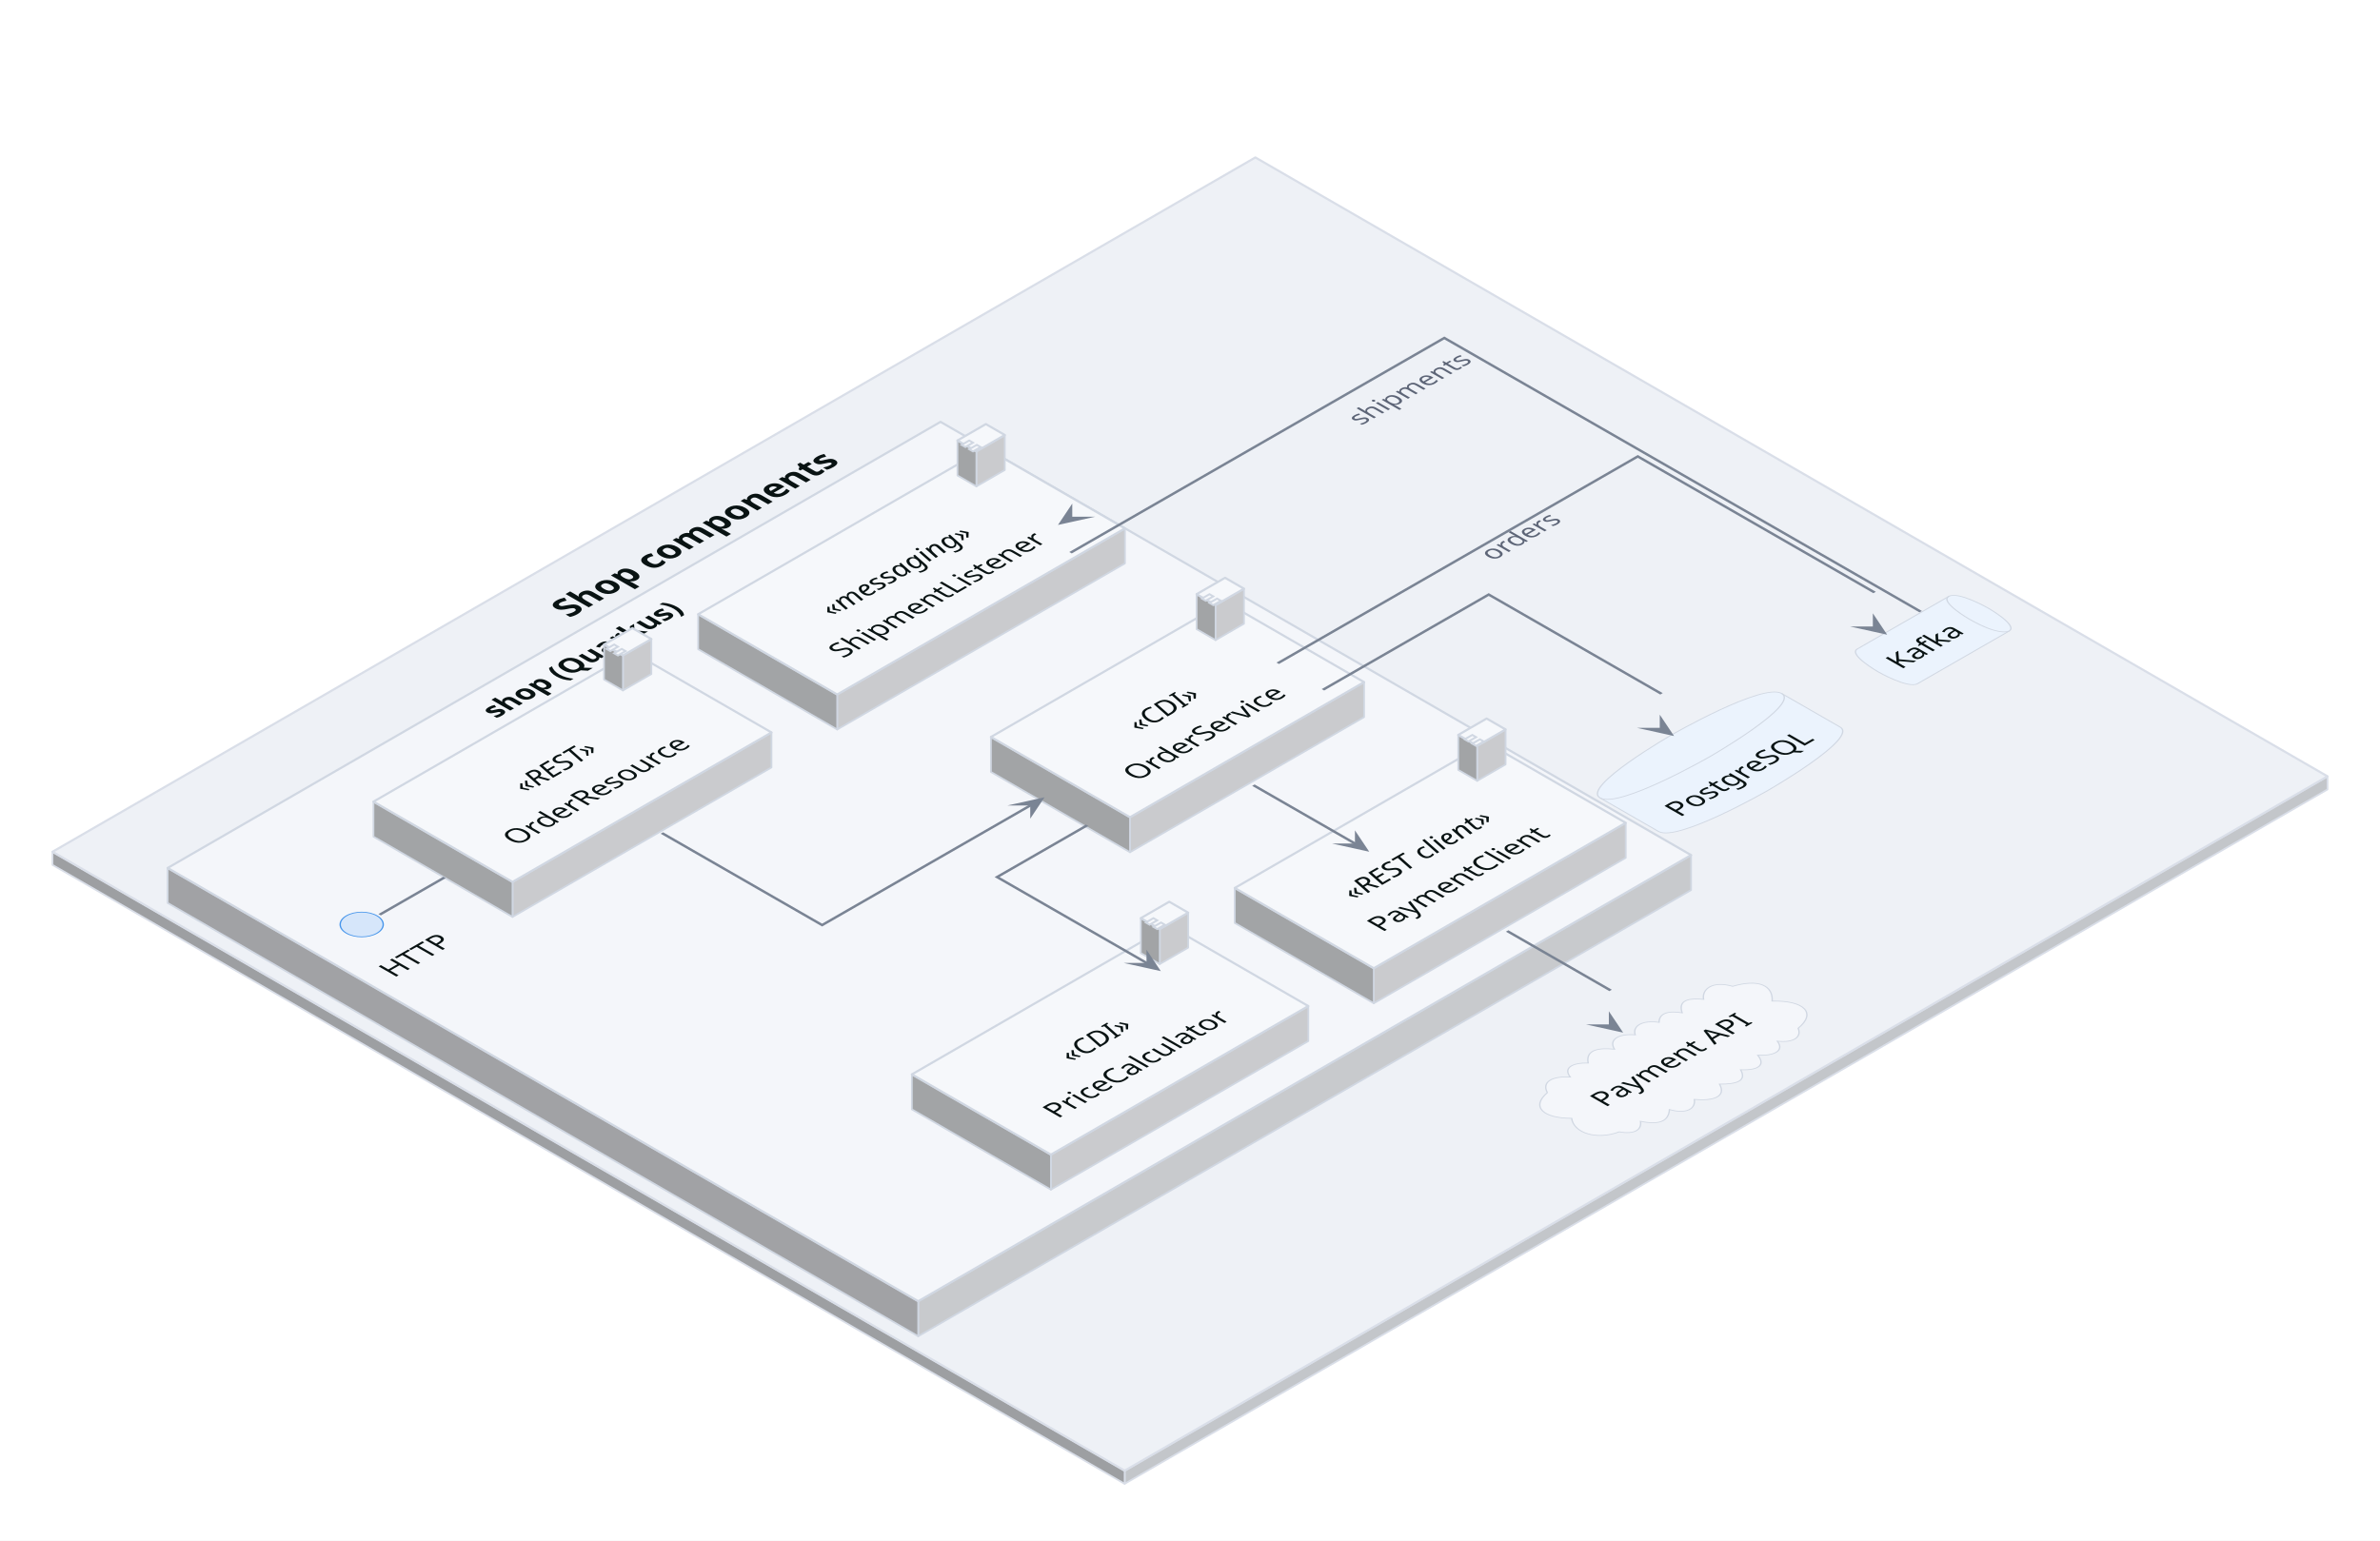
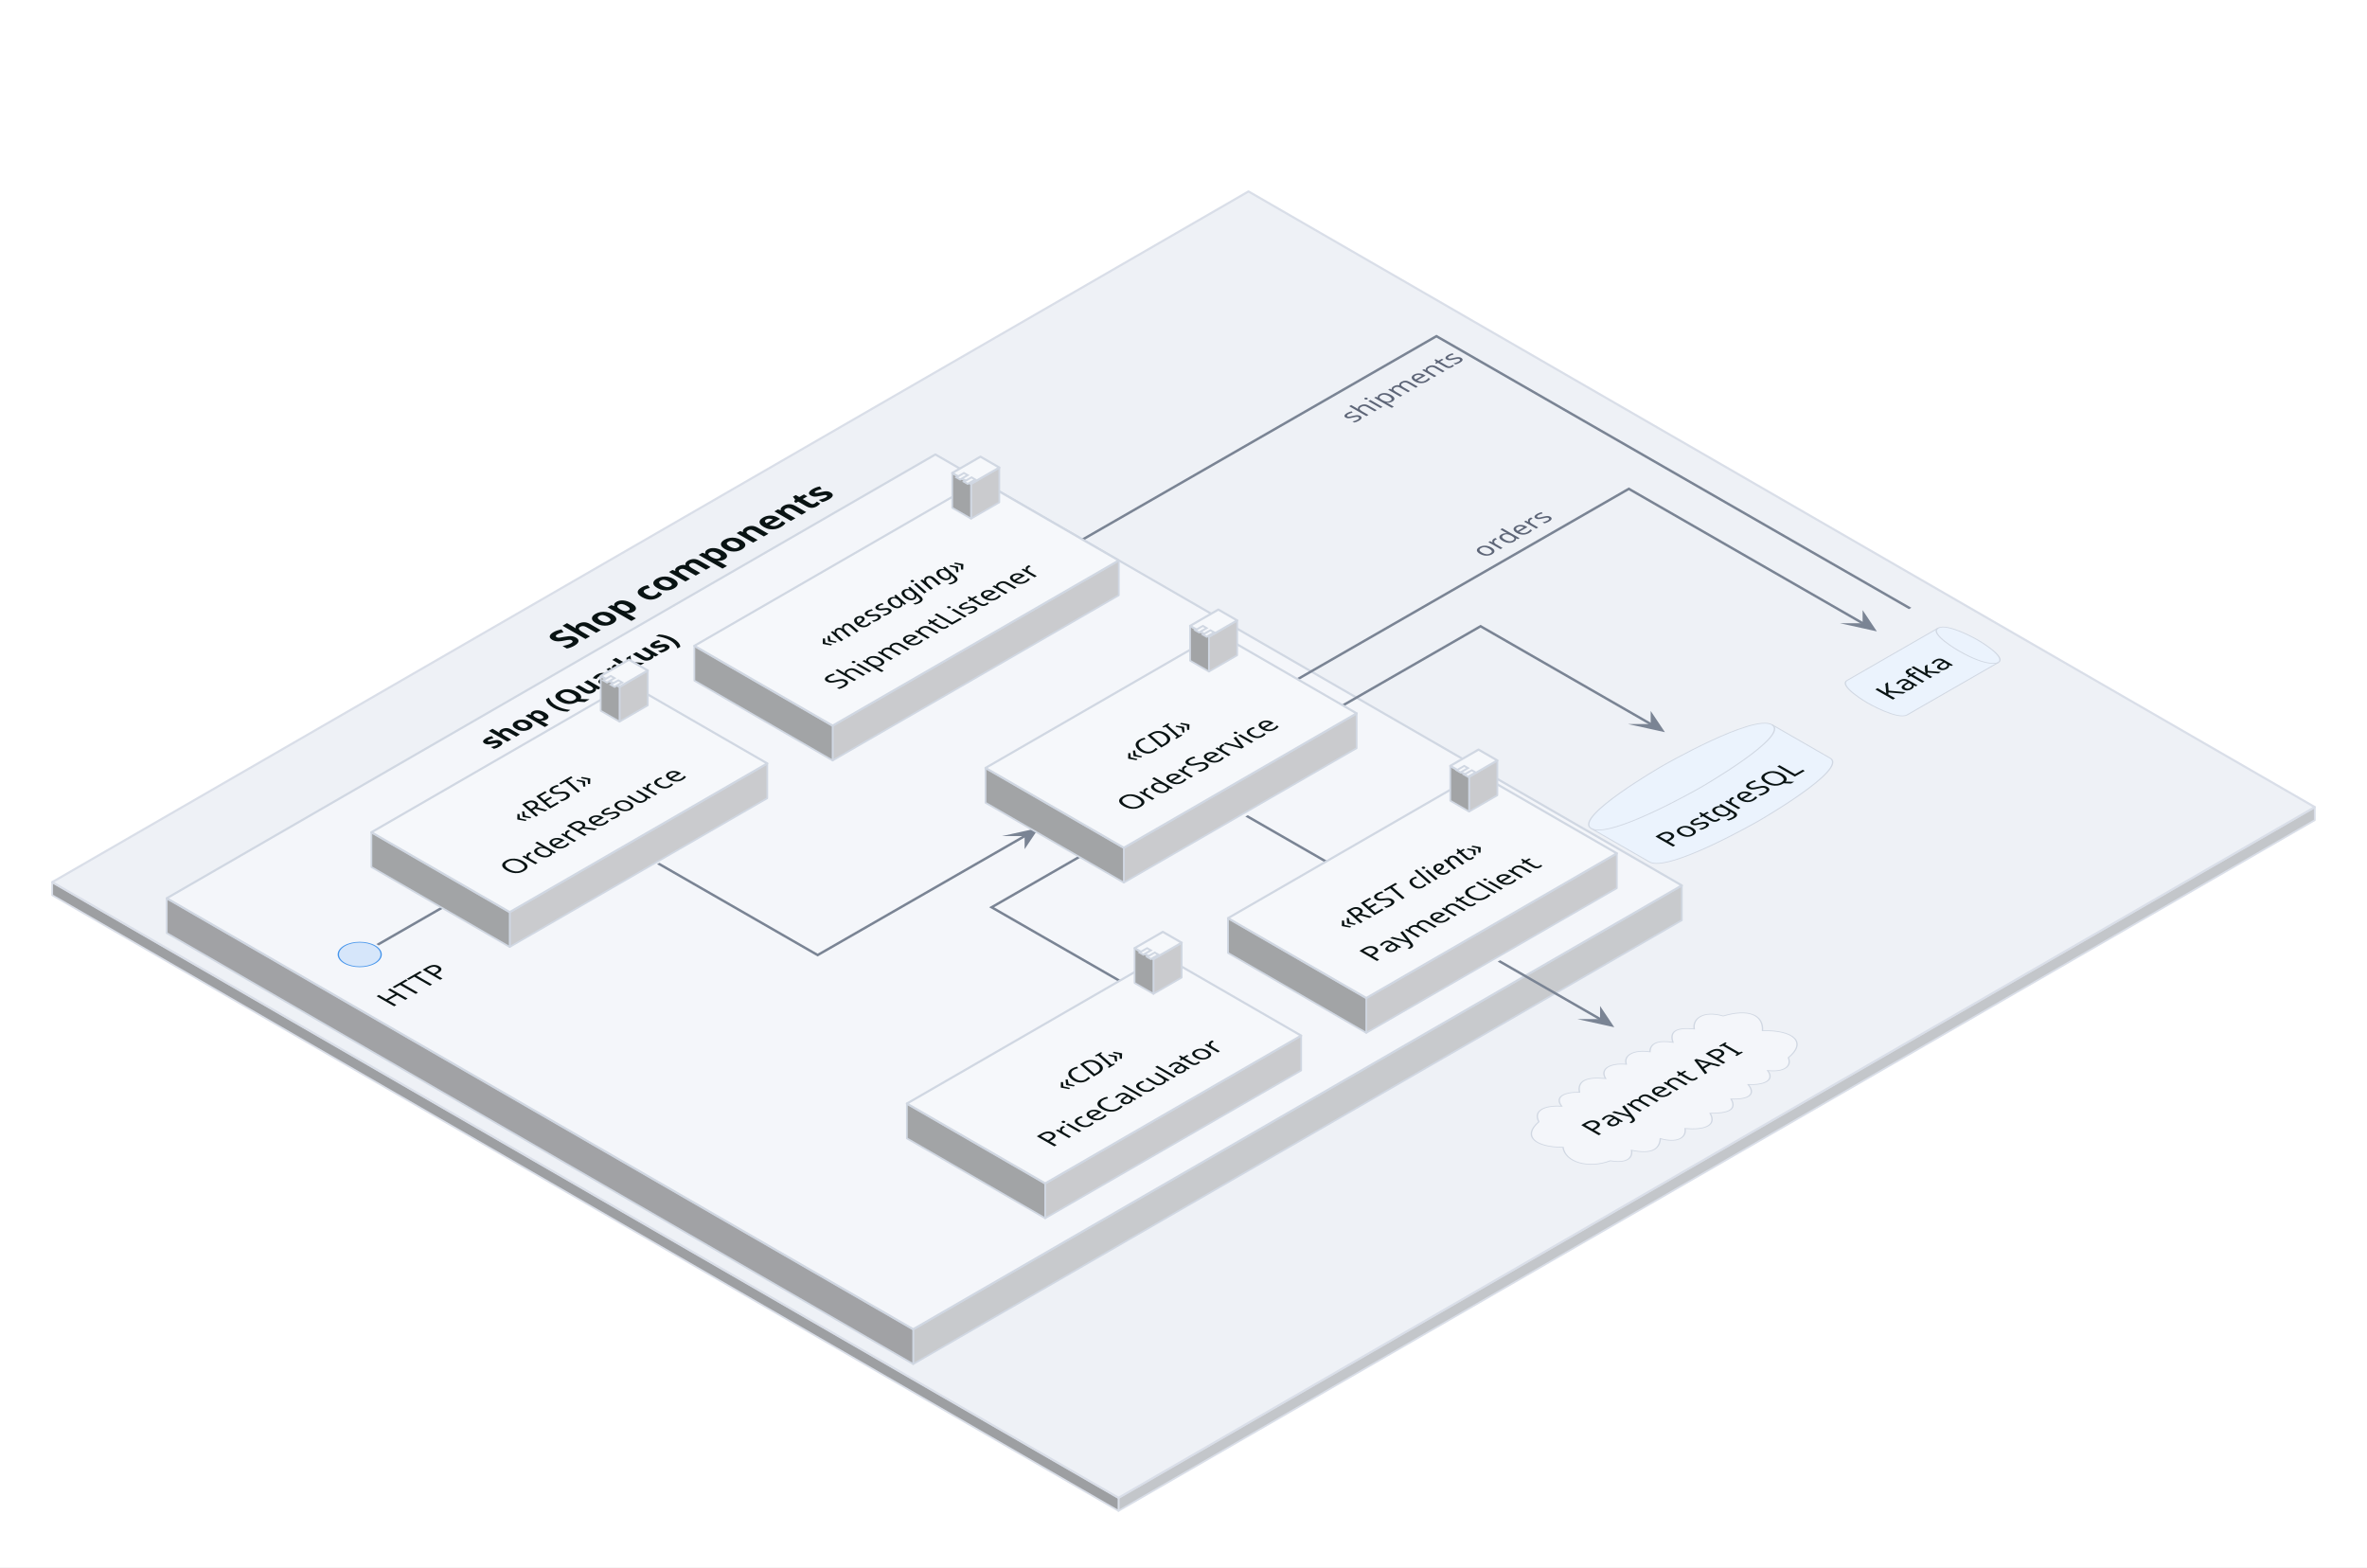
- <svg xmlns="http://www.w3.org/2000/svg" viewBox="-24 -389.5 1088.1 704.5" width="1088.1" height="704.5">
-   <rect x="-24" y="-389.5" width="1088.1" height="704.5" fill="#ffffff" />
+ <svg xmlns="http://www.w3.org/2000/svg" viewBox="-24 -405.5 1088.1 720.5" width="1088.1" height="720.5">
+   <rect x="-24" y="-405.5" width="1088.1" height="720.5" fill="#ffffff" />
  <g transform="translate(0,6)">
    <polygon points="1040.1,-34.5 490.17,283 490.17,277 1040.1,-40.5" fill="#c3c6ca" stroke="#d9dee8" stroke-width="0.8" stroke-linejoin="round" />
    <polygon points="490.17,283 0,0 0,-6 490.17,277" fill="#9d9fa2" stroke="#d9dee8" stroke-width="0.8" stroke-linejoin="round" />
    <polygon points="0,-6 549.93,-323.5 1040.1,-40.5 490.17,277" fill="#eef1f6" stroke="#d9dee8" stroke-width="1" stroke-linejoin="round" />
  </g>
  <defs />
  <g transform="translate(0,-0) matrix(0.87 -0.5 0.87 0.5 0 0)">
+     <path d="M282.648,502.911 C285.932,496.542 291.514,496.457 295.782,501.809 C298.118,495.607 302.956,495.838 306.917,500.077 C311.654,494.151 315.943,494.756 320.141,500.679 C322.846,494.806 328.423,494.473 332.142,499.569 C335.7,494.438 341.046,494.885 344.13,500.117 C348.236,495.989 351.909,497.034 354.557,501.821 C358.328,496.284 362.054,495.274 366.333,501.304 C370.583,496.06 377.306,495.085 379.94,502.977 C390.082,506.229 391.121,513.111 383.578,520.116 C392.275,528.165 389.939,537.297 377.993,539.355 C374.962,544.36 370.052,544.938 366.623,539.801 C364.048,546.378 358.829,545.52 355.036,541.081 C352.774,547.499 348.368,548.384 343.89,543.213 C340.382,550.07 336.262,548.791 331.781,544.246 C327.91,551.842 322.418,550.449 318.168,544.632 C314.067,549.517 309.157,549.137 307.001,542.711 C301.637,547.639 297.335,547.496 294.018,540.485 C290.48,544.726 286.436,545.017 283.595,539.723 C273.944,537.7 271.004,528.414 277.286,521.017 C269.775,513.494 271.76,504.986 282.648,502.911" style="stroke:#D0D7E2;stroke-width:0.5;" fill="#F4F6FA" />
+   </g>
+   <g transform="translate(0,-0) matrix(0.87 -0.5 0.87 0.5 0 0)">
+     <path d="M431.28,381.962 C431.28,371.962 479.004,371.962 479.004,371.962 C479.004,371.962 526.728,371.962 526.728,381.962 L526.728,412.668 C526.728,422.668 479.004,422.668 479.004,422.668 C479.004,422.668 431.28,422.668 431.28,412.668 L431.28,381.962" style="stroke:#D0D7E2;stroke-width:0.5;" fill="#EBF3FD" />
+   </g>
+   <g transform="translate(0,-0) matrix(0.87 -0.5 0.87 0.5 0 0)">
+     <path d="M566.98,381.462 L615.027,381.462 C620.027,381.462 620.027,397.315 620.027,397.315 C620.027,397.315 620.027,413.168 615.027,413.168 L566.98,413.168 C561.98,413.168 561.98,397.315 561.98,397.315 C561.98,397.315 561.98,381.462 566.98,381.462" style="stroke:#D0D7E2;stroke-width:0.5;" fill="#EBF3FD" />
+   </g>
+   <g transform="translate(0,-0) matrix(0.87 -0.5 0.87 0.5 0 0)">
    <text x="242.629" y="29.104" fill="#091313" font-size="16" textLength="142.768" font-weight="700" font-family="'Noto Sans'">Shop components</text>
  </g>
-   <g transform="translate(0,-0)">
+   <g transform="translate(0,-0) matrix(0.87 -0.5 0.87 0.5 0 0)">
+     <path d="M615.027,381.462 C610.027,381.462 610.027,397.315 610.027,397.315 C610.027,413.168 615.027,413.168 615.027,413.168" style="stroke:#D0D7E2;stroke-width:0.5;" fill="none" />
+   </g>
+   <g transform="translate(0,-0) matrix(0.87 -0.5 0.87 0.5 0 0)">
+     <text x="568.98" y="402.359" fill="#091313" font-size="13" textLength="34.047" font-family="'Noto Sans'">Kafka</text>
+   </g>
+   <g transform="translate(0,-0) matrix(0.87 -0.5 0.87 0.5 0 0)">
+     <path d="M431.28,381.962 C431.28,391.962 479.004,391.962 479.004,391.962 C479.004,391.962 526.728,391.962 526.728,381.962" style="stroke:#D0D7E2;stroke-width:0.5;" fill="none" />
+   </g>
+   <g transform="translate(0,-0) matrix(0.87 -0.5 0.87 0.5 0 0)">
+     <text x="443.28" y="411.859" fill="#091313" font-size="13" textLength="71.448" font-family="'Noto Sans'">PostgreSQL</text>
+   </g>
+   <g transform="translate(0,-0) matrix(0.87 -0.5 0.87 0.5 0 0)">
+     <text x="291.02" y="524.919" fill="#091313" font-size="13" textLength="77.961" font-family="'Noto Sans'">Payment API</text>
+   </g>
+   <g transform="translate(0,0)">
    <polygon points="749.13,17.51 395.79,221.51 395.79,205.51 749.13,1.51" fill="#c8cacd" stroke="#D0D7E2" stroke-width="0.8" stroke-linejoin="round" />
    <polygon points="395.79,221.51 52.65,23.4 52.65,7.4 395.79,205.51" fill="#a1a2a5" stroke="#D0D7E2" stroke-width="0.8" stroke-linejoin="round" />
    <polygon points="52.65,7.4 405.99,-196.6 749.13,1.51 395.79,205.51" fill="#F4F6FA" stroke="#D0D7E2" stroke-width="1" stroke-linejoin="round" />
  </g>
  <g transform="translate(0,-16) matrix(0.87 -0.5 0.87 0.5 0 0)">
+     <ellipse cx="32" cy="130.492" rx="8" ry="8" fill="#D6E6FA" style="stroke:#4695EB;stroke-width:0.5;" />
+   </g>
+   <g transform="translate(0,-16) matrix(0.87 -0.5 0.87 0.5 0 0)">
+     <text x="538.67" y="149" fill="#5D6577" font-size="12" textLength="59.124" font-family="'Noto Sans'">shipments</text>
+   </g>
+   <g transform="translate(0,-16) matrix(0.87 -0.5 0.87 0.5 0 0)">
+     <text x="511.45" y="245.56" fill="#5D6577" font-size="12" textLength="37.068" font-family="'Noto Sans'">orders</text>
+   </g>
+   <g transform="translate(0,-16) matrix(0.87 -0.5 0.87 0.5 0 0)">
+     <polygon points="399.24,130.732,408.24,134.732,404.24,130.732,408.24,126.732,399.24,130.732" fill="#7A8494" style="stroke:#7A8494;stroke-width:1.3;stroke-linejoin:miter;stroke-miterlimit:10;" />
+   </g>
+   <g transform="translate(0,-16) matrix(0.87 -0.5 0.87 0.5 0 0)">
+     <path d="M600.67,381.042 C600.67,323.162 600.67,130.732 600.67,130.732 C600.67,130.732 486.45,130.732 404.24,130.732" style="stroke:#7A8494;stroke-width:1.3;" fill="none" id="MQ-to-ShipmentListener" />
+   </g>
+   <g transform="translate(0,-16) matrix(0.87 -0.5 0.87 0.5 0 0)">
+     <polygon points="581.33,381.182,585.33,372.182,581.33,376.182,577.33,372.182,581.33,381.182" fill="#7A8494" style="stroke:#7A8494;stroke-width:1.3;stroke-linejoin:miter;stroke-miterlimit:10;" />
+   </g>
+   <g transform="translate(0,-16) matrix(0.87 -0.5 0.87 0.5 0 0)">
+     <path d="M392.13,251.732 C466.55,251.732 581.33,251.732 581.33,251.732 C581.33,251.732 581.33,338.282 581.33,376.182" style="stroke:#7A8494;stroke-width:1.3;" fill="none" id="OrderService-to-MQ" />
+   </g>
+   <g transform="translate(0,-16) matrix(0.87 -0.5 0.87 0.5 0 0)">
+     <path d="M391.89,275.732 C432.83,275.732 479,275.732 479,275.732 C479,275.732 479,330.842 479,366.532" style="stroke:#7A8494;stroke-width:1.3;" fill="none" id="OrderService-to-DB" />
+   </g>
+   <g transform="translate(0,-16) matrix(0.87 -0.5 0.87 0.5 0 0)">
+     <polygon points="479,371.532,483,362.532,479,366.532,475,362.532,479,371.532" fill="#7A8494" style="stroke:#7A8494;stroke-width:1.3;stroke-linejoin:miter;stroke-miterlimit:10;" />
+   </g>
+   <g transform="translate(0,-16) matrix(0.87 -0.5 0.87 0.5 0 0)">
    <text x="161.411" y="71.689" fill="#091313" font-size="13" textLength="99.177" font-weight="700" font-family="'Noto Sans'">shop (Quarkus)</text>
+   </g>
+   <g transform="translate(0,-16) matrix(0.87 -0.5 0.87 0.5 0 0)">
+     <polygon points="267.99,251.732,258.99,247.732,262.99,251.732,258.99,255.732,267.99,251.732" fill="#7A8494" style="stroke:#7A8494;stroke-width:1.3;stroke-linejoin:miter;stroke-miterlimit:10;" />
+   </g>
+   <g transform="translate(0,-16) matrix(0.87 -0.5 0.87 0.5 0 0)">
+     <path d="M330,301.072 C330,319.572 330,336.882 330,355.352" style="stroke:#7A8494;stroke-width:1.3;" fill="none" id="OrderService-to-PaymentClient" />
+   </g>
+   <g transform="translate(0,-16) matrix(0.87 -0.5 0.87 0.5 0 0)">
+     <polygon points="330,360.352,334,351.352,330,355.352,326,351.352,330,360.352" fill="#7A8494" style="stroke:#7A8494;stroke-width:1.3;stroke-linejoin:miter;stroke-miterlimit:10;" />
+   </g>
+   <g transform="translate(0,-16) matrix(0.87 -0.5 0.87 0.5 0 0)">
+     <path d="M41.17,130.732 C49.21,130.732 61.72,130.732 75.28,130.732" style="stroke:#7A8494;stroke-width:1.3;" fill="none" id="HTTP-OrderResource" />
+   </g>
+   <g transform="translate(0,-16) matrix(0.87 -0.5 0.87 0.5 0 0)">
+     <path d="M152.71,167.532 C152.71,203.182 152.71,251.732 152.71,251.732 C152.71,251.732 211.87,251.732 262.99,251.732" style="stroke:#7A8494;stroke-width:1.3;" fill="none" id="OrderResource-to-OrderService" />
+   </g>
+   <g transform="translate(0,-16) matrix(0.87 -0.5 0.87 0.5 0 0)">
+     <path d="M267.97,275.732 C243.29,275.732 220.64,275.732 220.64,275.732 C220.64,275.732 220.64,319.422 220.64,355.182" style="stroke:#7A8494;stroke-width:1.3;" fill="none" id="OrderService-to-PriceCalculator" />
+   </g>
+   <g transform="translate(0,-16) matrix(0.87 -0.5 0.87 0.5 0 0)">
+     <polygon points="220.64,360.182,224.64,351.182,220.64,355.182,216.64,351.182,220.64,360.182" fill="#7A8494" style="stroke:#7A8494;stroke-width:1.3;stroke-linejoin:miter;stroke-miterlimit:10;" />
+   </g>
+   <g transform="translate(0,-16) matrix(0.87 -0.5 0.87 0.5 0 0)">
+     <text x="16.023" y="163.389" fill="#091313" font-size="13" textLength="31.954" font-family="'Noto Sans'">HTTP</text>
+   </g>
+   <g transform="translate(0,-16) matrix(0.87 -0.5 0.87 0.5 0 0)">
+     <path d="M330,434.422 C330,453.592 330,471.512 330,488.782" style="stroke:#7A8494;stroke-width:1.3;" fill="none" id="PaymentClient-to-Pay" />
+   </g>
+   <g transform="translate(0,-16) matrix(0.87 -0.5 0.87 0.5 0 0)">
+     <polygon points="330,493.782,334,484.782,330,488.782,326,484.782,330,493.782" fill="#7A8494" style="stroke:#7A8494;stroke-width:1.3;stroke-linejoin:miter;stroke-miterlimit:10;" />
+   </g>
+   <g transform="translate(0,-16)">
+     <polygon points="490.3,-115.87 358.76,-39.93 358.76,-55.93 490.3,-131.87" fill="#cacbce" stroke="#D0D7E2" stroke-width="0.8" stroke-linejoin="round" />
+     <polygon points="358.76,-39.93 295.19,-76.63 295.19,-92.63 358.76,-55.93" fill="#a2a4a6" stroke="#D0D7E2" stroke-width="0.8" stroke-linejoin="round" />
+     <polygon points="295.19,-92.63 426.72,-168.58 490.3,-131.87 358.76,-55.93" fill="#F6F8FB" stroke="#D0D7E2" stroke-width="1" stroke-linejoin="round" />
+   </g>
+   <g transform="translate(0,-16)">
+     <polygon points="599.64,-45.59 492.62,16.2 492.62,0.2 599.64,-61.59" fill="#cacbce" stroke="#D0D7E2" stroke-width="0.8" stroke-linejoin="round" />
+     <polygon points="492.62,16.2 429.04,-20.5 429.04,-36.5 492.62,0.2" fill="#a2a4a6" stroke="#D0D7E2" stroke-width="0.8" stroke-linejoin="round" />
+     <polygon points="429.04,-36.5 536.07,-98.3 599.64,-61.59 492.62,0.2" fill="#F6F8FB" stroke="#D0D7E2" stroke-width="1" stroke-linejoin="round" />
  </g>
  <g transform="translate(0,-16)">
    <polygon points="328.71,-22.57 210.32,45.78 210.32,29.78 328.71,-38.57" fill="#cacbce" stroke="#D0D7E2" stroke-width="0.8" stroke-linejoin="round" />
    <polygon points="210.32,45.78 146.74,9.07 146.74,-6.93 210.32,29.78" fill="#a2a4a6" stroke="#D0D7E2" stroke-width="0.8" stroke-linejoin="round" />
    <polygon points="146.74,-6.93 265.13,-75.28 328.71,-38.57 210.32,29.78" fill="#F6F8FB" stroke="#D0D7E2" stroke-width="1" stroke-linejoin="round" />
  </g>
+   <g transform="translate(0,-16)">
+     <polygon points="719.25,18.76 604.08,85.26 604.08,69.26 719.25,2.76" fill="#cacbce" stroke="#D0D7E2" stroke-width="0.8" stroke-linejoin="round" />
+     <polygon points="604.08,85.26 540.51,48.55 540.51,32.55 604.08,69.26" fill="#a2a4a6" stroke="#D0D7E2" stroke-width="0.8" stroke-linejoin="round" />
+     <polygon points="540.51,32.55 655.67,-33.94 719.25,2.76 604.08,69.26" fill="#F6F8FB" stroke="#D0D7E2" stroke-width="1" stroke-linejoin="round" />
+   </g>
+   <g transform="translate(0,-16)">
+     <polygon points="574.14,102.55 456.47,170.48 456.47,154.48 574.14,86.55" fill="#cacbce" stroke="#D0D7E2" stroke-width="0.8" stroke-linejoin="round" />
+     <polygon points="456.47,170.48 392.89,133.78 392.89,117.78 456.47,154.48" fill="#a2a4a6" stroke="#D0D7E2" stroke-width="0.8" stroke-linejoin="round" />
+     <polygon points="392.89,117.78 510.56,49.84 574.14,86.55 456.47,154.48" fill="#F6F8FB" stroke="#D0D7E2" stroke-width="1" stroke-linejoin="round" />
+   </g>
+   <g transform="translate(0,-32) matrix(0.87 -0.5 0.87 0.5 0 0)">
+     <text x="280.596" y="129.689" fill="#091313" font-size="13" textLength="74.815" font-style="italic" font-family="'Noto Sans'">«messaging»</text>
+   </g>
+   <g transform="translate(0,-32) matrix(0.87 -0.5 0.87 0.5 0 0)">
+     <text x="264.06" y="151.395" fill="#091313" font-size="13" textLength="107.887" font-family="'Noto Sans'">ShipmentListener</text>
+   </g>
+   <g transform="translate(0,-32) matrix(0.87 -0.5 0.87 0.5 0 0)">
+     <text x="308.545" y="263.099" fill="#091313" font-size="13" textLength="32.916" font-style="italic" font-family="'Noto Sans'">«CDI»</text>
+   </g>
+   <g transform="translate(0,-32) matrix(0.87 -0.5 0.87 0.5 0 0)">
+     <text x="285.21" y="284.805" fill="#091313" font-size="13" textLength="79.586" font-family="'Noto Sans'">OrderService</text>
+   </g>
+   <g transform="translate(0,-32) matrix(0.87 -0.5 0.87 0.5 0 0)">
+     <text x="119.196" y="129.689" fill="#091313" font-size="13" textLength="39.611" font-style="italic" font-family="'Noto Sans'">«REST»</text>
+   </g>
+   <g transform="translate(0,-32) matrix(0.87 -0.5 0.87 0.5 0 0)">
+     <text x="92.65" y="151.395" fill="#091313" font-size="13" textLength="92.703" font-family="'Noto Sans'">OrderResource</text>
+   </g>
+   <g transform="translate(0,-32) matrix(0.87 -0.5 0.87 0.5 0 0)">
+     <text x="288.044" y="396.509" fill="#091313" font-size="13" textLength="73.918" font-style="italic" font-family="'Noto Sans'">«REST client»</text>
+   </g>
+   <g transform="translate(0,-32) matrix(0.87 -0.5 0.87 0.5 0 0)">
+     <text x="280.51" y="418.215" fill="#091313" font-size="13" textLength="88.985" font-family="'Noto Sans'">PaymentClient</text>
+   </g>
+   <g transform="translate(0,-32) matrix(0.87 -0.5 0.87 0.5 0 0)">
+     <text x="139.538" y="396.509" fill="#091313" font-size="13" textLength="32.916" font-style="italic" font-family="'Noto Sans'">«CDI»</text>
+   </g>
+   <g transform="translate(0,-32) matrix(0.87 -0.5 0.87 0.5 0 0)">
+     <text x="110.06" y="418.215" fill="#091313" font-size="13" textLength="91.871" font-family="'Noto Sans'">PriceCalculator</text>
+   </g>
+   <g transform="translate(0,-32)">
+     <polygon points="435.38,-142.58 422.39,-135.08 422.39,-151.08 435.38,-158.58" fill="#cacbce" stroke="#D0D7E2" stroke-width="0.8" stroke-linejoin="round" />
+     <polygon points="422.39,-135.08 413.73,-140.08 413.73,-156.08 422.39,-151.08" fill="#a2a4a6" stroke="#D0D7E2" stroke-width="0.8" stroke-linejoin="round" />
+     <polygon points="413.73,-156.08 426.72,-163.58 435.38,-158.58 422.39,-151.08" fill="#F6F8FB" stroke="#D0D7E2" stroke-width="1" stroke-linejoin="round" />
+   </g>
+   <g transform="translate(0,-32)">
+     <polygon points="544.73,-72.3 531.74,-64.8 531.74,-80.8 544.73,-88.3" fill="#cacbce" stroke="#D0D7E2" stroke-width="0.8" stroke-linejoin="round" />
+     <polygon points="531.74,-64.8 523.08,-69.8 523.08,-85.8 531.74,-80.8" fill="#a2a4a6" stroke="#D0D7E2" stroke-width="0.8" stroke-linejoin="round" />
+     <polygon points="523.08,-85.8 536.07,-93.3 544.73,-88.3 531.74,-80.8" fill="#F6F8FB" stroke="#D0D7E2" stroke-width="1" stroke-linejoin="round" />
+   </g>
  <g transform="translate(0,-32)">
    <polygon points="273.79,-49.28 260.8,-41.78 260.8,-57.78 273.79,-65.28" fill="#cacbce" stroke="#D0D7E2" stroke-width="0.8" stroke-linejoin="round" />
    <polygon points="260.8,-41.78 252.14,-46.78 252.14,-62.78 260.8,-57.78" fill="#a2a4a6" stroke="#D0D7E2" stroke-width="0.8" stroke-linejoin="round" />
    <polygon points="252.14,-62.78 265.13,-70.28 273.79,-65.28 260.8,-57.78" fill="#F6F8FB" stroke="#D0D7E2" stroke-width="1" stroke-linejoin="round" />
  </g>
-   <g transform="translate(0,-48) matrix(0.87 -0.5 0.87 0.5 0 0)">
-     <rect x="190.353" y="100.792" width="4" height="2" fill="#F6F8FB" style="stroke:#D0D7E2;stroke-width:1;" />
-   </g>
-   <g transform="translate(0,-48) matrix(0.87 -0.5 0.87 0.5 0 0)">
-     <rect x="190.353" y="104.792" width="4" height="2" fill="#F6F8FB" style="stroke:#D0D7E2;stroke-width:1;" />
-   </g>
-   <g transform="translate(0,-32) matrix(0.87 -0.5 0.87 0.5 0 0)">
-     <text x="119.196" y="129.689" fill="#091313" font-size="13" textLength="39.611" font-style="italic" font-family="'Noto Sans'">«REST»</text>
-   </g>
-   <g transform="translate(0,-32) matrix(0.87 -0.5 0.87 0.5 0 0)">
-     <text x="92.65" y="151.395" fill="#091313" font-size="13" textLength="92.703" font-family="'Noto Sans'">OrderResource</text>
-   </g>
-   <g transform="translate(0,-16)">
-     <polygon points="599.64,-45.59 492.62,16.2 492.62,0.2 599.64,-61.59" fill="#cacbce" stroke="#D0D7E2" stroke-width="0.8" stroke-linejoin="round" />
-     <polygon points="492.62,16.2 429.04,-20.5 429.04,-36.5 492.62,0.2" fill="#a2a4a6" stroke="#D0D7E2" stroke-width="0.8" stroke-linejoin="round" />
-     <polygon points="429.04,-36.5 536.07,-98.3 599.64,-61.59 492.62,0.2" fill="#F6F8FB" stroke="#D0D7E2" stroke-width="1" stroke-linejoin="round" />
-   </g>
-   <g transform="translate(0,-32)">
-     <polygon points="544.73,-72.3 531.74,-64.8 531.74,-80.8 544.73,-88.3" fill="#cacbce" stroke="#D0D7E2" stroke-width="0.8" stroke-linejoin="round" />
-     <polygon points="531.74,-64.8 523.08,-69.8 523.08,-85.8 531.74,-80.8" fill="#a2a4a6" stroke="#D0D7E2" stroke-width="0.8" stroke-linejoin="round" />
-     <polygon points="523.08,-85.8 536.07,-93.3 544.73,-88.3 531.74,-80.8" fill="#F6F8FB" stroke="#D0D7E2" stroke-width="1" stroke-linejoin="round" />
-   </g>
-   <g transform="translate(0,-48) matrix(0.87 -0.5 0.87 0.5 0 0)">
-     <rect x="369.796" y="234.202" width="4" height="2" fill="#F6F8FB" style="stroke:#D0D7E2;stroke-width:1;" />
-   </g>
-   <g transform="translate(0,-48) matrix(0.87 -0.5 0.87 0.5 0 0)">
-     <rect x="369.796" y="238.202" width="4" height="2" fill="#F6F8FB" style="stroke:#D0D7E2;stroke-width:1;" />
-   </g>
-   <g transform="translate(0,-32) matrix(0.87 -0.5 0.87 0.5 0 0)">
-     <text x="308.545" y="263.099" fill="#091313" font-size="13" textLength="32.916" font-style="italic" font-family="'Noto Sans'">«CDI»</text>
-   </g>
-   <g transform="translate(0,-32) matrix(0.87 -0.5 0.87 0.5 0 0)">
-     <text x="285.21" y="284.805" fill="#091313" font-size="13" textLength="79.586" font-family="'Noto Sans'">OrderService</text>
-   </g>
-   <g transform="translate(0,-16)">
-     <polygon points="574.14,102.55 456.47,170.48 456.47,154.48 574.14,86.55" fill="#cacbce" stroke="#D0D7E2" stroke-width="0.8" stroke-linejoin="round" />
-     <polygon points="456.47,170.48 392.89,133.78 392.89,117.78 456.47,154.48" fill="#a2a4a6" stroke="#D0D7E2" stroke-width="0.8" stroke-linejoin="round" />
-     <polygon points="392.89,117.78 510.56,49.84 574.14,86.55 456.47,154.48" fill="#F6F8FB" stroke="#D0D7E2" stroke-width="1" stroke-linejoin="round" />
+   <g transform="translate(0,-32)">
+     <polygon points="664.33,-7.94 651.34,-0.44 651.34,-16.44 664.33,-23.94" fill="#cacbce" stroke="#D0D7E2" stroke-width="0.8" stroke-linejoin="round" />
+     <polygon points="651.34,-0.44 642.68,-5.44 642.68,-21.44 651.34,-16.44" fill="#a2a4a6" stroke="#D0D7E2" stroke-width="0.8" stroke-linejoin="round" />
+     <polygon points="642.68,-21.44 655.67,-28.94 664.33,-23.94 651.34,-16.44" fill="#F6F8FB" stroke="#D0D7E2" stroke-width="1" stroke-linejoin="round" />
  </g>
  <g transform="translate(0,-32)">
    <polygon points="519.22,75.84 506.23,83.34 506.23,67.34 519.22,59.84" fill="#cacbce" stroke="#D0D7E2" stroke-width="0.8" stroke-linejoin="round" />
    <polygon points="506.23,83.34 497.57,78.34 497.57,62.34 506.23,67.34" fill="#a2a4a6" stroke="#D0D7E2" stroke-width="0.8" stroke-linejoin="round" />
    <polygon points="497.57,62.34 510.56,54.84 519.22,59.84 506.23,67.34" fill="#F6F8FB" stroke="#D0D7E2" stroke-width="1" stroke-linejoin="round" />
  </g>
  <g transform="translate(0,-48) matrix(0.87 -0.5 0.87 0.5 0 0)">
+     <rect x="190.353" y="100.792" width="4" height="2" fill="#F6F8FB" style="stroke:#D0D7E2;stroke-width:1;" />
+   </g>
+   <g transform="translate(0,-48) matrix(0.87 -0.5 0.87 0.5 0 0)">
+     <rect x="190.353" y="104.792" width="4" height="2" fill="#F6F8FB" style="stroke:#D0D7E2;stroke-width:1;" />
+   </g>
+   <g transform="translate(0,-48) matrix(0.87 -0.5 0.87 0.5 0 0)">
+     <rect x="369.796" y="234.202" width="4" height="2" fill="#F6F8FB" style="stroke:#D0D7E2;stroke-width:1;" />
+   </g>
+   <g transform="translate(0,-48) matrix(0.87 -0.5 0.87 0.5 0 0)">
+     <rect x="369.796" y="238.202" width="4" height="2" fill="#F6F8FB" style="stroke:#D0D7E2;stroke-width:1;" />
+   </g>
+   <g transform="translate(0,-48) matrix(0.87 -0.5 0.87 0.5 0 0)">
    <rect x="206.931" y="367.612" width="4" height="2" fill="#F6F8FB" style="stroke:#D0D7E2;stroke-width:1;" />
  </g>
  <g transform="translate(0,-48) matrix(0.87 -0.5 0.87 0.5 0 0)">
    <rect x="206.931" y="371.612" width="4" height="2" fill="#F6F8FB" style="stroke:#D0D7E2;stroke-width:1;" />
  </g>
-   <g transform="translate(0,-32) matrix(0.87 -0.5 0.87 0.5 0 0)">
-     <text x="139.538" y="396.509" fill="#091313" font-size="13" textLength="32.916" font-style="italic" font-family="'Noto Sans'">«CDI»</text>
-   </g>
-   <g transform="translate(0,-32) matrix(0.87 -0.5 0.87 0.5 0 0)">
-     <text x="110.06" y="418.215" fill="#091313" font-size="13" textLength="91.871" font-family="'Noto Sans'">PriceCalculator</text>
-   </g>
-   <g transform="translate(0,-16)">
-     <polygon points="719.25,18.76 604.08,85.26 604.08,69.26 719.25,2.76" fill="#cacbce" stroke="#D0D7E2" stroke-width="0.8" stroke-linejoin="round" />
-     <polygon points="604.08,85.26 540.51,48.55 540.51,32.55 604.08,69.26" fill="#a2a4a6" stroke="#D0D7E2" stroke-width="0.8" stroke-linejoin="round" />
-     <polygon points="540.51,32.55 655.67,-33.94 719.25,2.76 604.08,69.26" fill="#F6F8FB" stroke="#D0D7E2" stroke-width="1" stroke-linejoin="round" />
-   </g>
-   <g transform="translate(0,-32)">
-     <polygon points="664.33,-7.94 651.34,-0.44 651.34,-16.44 664.33,-23.94" fill="#cacbce" stroke="#D0D7E2" stroke-width="0.8" stroke-linejoin="round" />
-     <polygon points="651.34,-0.44 642.68,-5.44 642.68,-21.44 651.34,-16.44" fill="#a2a4a6" stroke="#D0D7E2" stroke-width="0.8" stroke-linejoin="round" />
-     <polygon points="642.68,-21.44 655.67,-28.94 664.33,-23.94 651.34,-16.44" fill="#F6F8FB" stroke="#D0D7E2" stroke-width="1" stroke-linejoin="round" />
-   </g>
  <g transform="translate(0,-48) matrix(0.87 -0.5 0.87 0.5 0 0)">
    <rect x="374.495" y="367.612" width="4" height="2" fill="#F6F8FB" style="stroke:#D0D7E2;stroke-width:1;" />
  </g>
  <g transform="translate(0,-48) matrix(0.87 -0.5 0.87 0.5 0 0)">
    <rect x="374.495" y="371.612" width="4" height="2" fill="#F6F8FB" style="stroke:#D0D7E2;stroke-width:1;" />
  </g>
-   <g transform="translate(0,-32) matrix(0.87 -0.5 0.87 0.5 0 0)">
-     <text x="288.044" y="396.509" fill="#091313" font-size="13" textLength="73.918" font-style="italic" font-family="'Noto Sans'">«REST client»</text>
-   </g>
-   <g transform="translate(0,-32) matrix(0.87 -0.5 0.87 0.5 0 0)">
-     <text x="280.51" y="418.215" fill="#091313" font-size="13" textLength="88.985" font-family="'Noto Sans'">PaymentClient</text>
-   </g>
-   <g transform="translate(0,-16)">
-     <polygon points="490.3,-115.87 358.76,-39.93 358.76,-55.93 490.3,-131.87" fill="#cacbce" stroke="#D0D7E2" stroke-width="0.8" stroke-linejoin="round" />
-     <polygon points="358.76,-39.93 295.19,-76.63 295.19,-92.63 358.76,-55.93" fill="#a2a4a6" stroke="#D0D7E2" stroke-width="0.8" stroke-linejoin="round" />
-     <polygon points="295.19,-92.63 426.72,-168.58 490.3,-131.87 358.76,-55.93" fill="#F6F8FB" stroke="#D0D7E2" stroke-width="1" stroke-linejoin="round" />
-   </g>
-   <g transform="translate(0,-32)">
-     <polygon points="435.38,-142.58 422.39,-135.08 422.39,-151.08 435.38,-158.58" fill="#cacbce" stroke="#D0D7E2" stroke-width="0.8" stroke-linejoin="round" />
-     <polygon points="422.39,-135.08 413.73,-140.08 413.73,-156.08 422.39,-151.08" fill="#a2a4a6" stroke="#D0D7E2" stroke-width="0.8" stroke-linejoin="round" />
-     <polygon points="413.73,-156.08 426.72,-163.58 435.38,-158.58 422.39,-151.08" fill="#F6F8FB" stroke="#D0D7E2" stroke-width="1" stroke-linejoin="round" />
-   </g>
  <g transform="translate(0,-48) matrix(0.87 -0.5 0.87 0.5 0 0)">
    <rect x="376.947" y="100.792" width="4" height="2" fill="#F6F8FB" style="stroke:#D0D7E2;stroke-width:1;" />
  </g>
  <g transform="translate(0,-48) matrix(0.87 -0.5 0.87 0.5 0 0)">
    <rect x="376.947" y="104.792" width="4" height="2" fill="#F6F8FB" style="stroke:#D0D7E2;stroke-width:1;" />
  </g>
-   <g transform="translate(0,-32) matrix(0.87 -0.5 0.87 0.5 0 0)">
-     <text x="280.596" y="129.689" fill="#091313" font-size="13" textLength="74.815" font-style="italic" font-family="'Noto Sans'">«messaging»</text>
-   </g>
-   <g transform="translate(0,-32) matrix(0.87 -0.5 0.87 0.5 0 0)">
-     <text x="264.06" y="151.395" fill="#091313" font-size="13" textLength="107.887" font-family="'Noto Sans'">ShipmentListener</text>
-   </g>
-   <g transform="translate(0,-16) matrix(0.87 -0.5 0.87 0.5 0 0)">
-     <ellipse cx="32" cy="130.492" rx="8" ry="8" fill="#D6E6FA" style="stroke:#4695EB;stroke-width:0.5;" />
-   </g>
-   <g transform="translate(0,-16) matrix(0.87 -0.5 0.87 0.5 0 0)">
-     <text x="16.023" y="163.389" fill="#091313" font-size="13" textLength="31.954" font-family="'Noto Sans'">HTTP</text>
-   </g>
-   <g transform="translate(0,-0) matrix(0.87 -0.5 0.87 0.5 0 0)">
-     <path d="M431.28,381.962 C431.28,371.962 479.004,371.962 479.004,371.962 C479.004,371.962 526.728,371.962 526.728,381.962 L526.728,412.668 C526.728,422.668 479.004,422.668 479.004,422.668 C479.004,422.668 431.28,422.668 431.28,412.668 L431.28,381.962" style="stroke:#D0D7E2;stroke-width:0.5;" fill="#EBF3FD" />
-   </g>
-   <g transform="translate(0,-0) matrix(0.87 -0.5 0.87 0.5 0 0)">
-     <path d="M431.28,381.962 C431.28,391.962 479.004,391.962 479.004,391.962 C479.004,391.962 526.728,391.962 526.728,381.962" style="stroke:#D0D7E2;stroke-width:0.5;" fill="none" />
-   </g>
-   <g transform="translate(0,-0) matrix(0.87 -0.5 0.87 0.5 0 0)">
-     <text x="443.28" y="411.859" fill="#091313" font-size="13" textLength="71.448" font-family="'Noto Sans'">PostgreSQL</text>
-   </g>
-   <g transform="translate(0,-0) matrix(0.87 -0.5 0.87 0.5 0 0)">
-     <path d="M566.98,381.462 L615.027,381.462 C620.027,381.462 620.027,397.315 620.027,397.315 C620.027,397.315 620.027,413.168 615.027,413.168 L566.98,413.168 C561.98,413.168 561.98,397.315 561.98,397.315 C561.98,397.315 561.98,381.462 566.98,381.462" style="stroke:#D0D7E2;stroke-width:0.5;" fill="#EBF3FD" />
-   </g>
-   <g transform="translate(0,-0) matrix(0.87 -0.5 0.87 0.5 0 0)">
-     <path d="M615.027,381.462 C610.027,381.462 610.027,397.315 610.027,397.315 C610.027,413.168 615.027,413.168 615.027,413.168" style="stroke:#D0D7E2;stroke-width:0.5;" fill="none" />
-   </g>
-   <g transform="translate(0,-0) matrix(0.87 -0.5 0.87 0.5 0 0)">
-     <text x="568.98" y="402.359" fill="#091313" font-size="13" textLength="34.047" font-family="'Noto Sans'">Kafka</text>
-   </g>
-   <g transform="translate(0,-0) matrix(0.87 -0.5 0.87 0.5 0 0)">
-     <path d="M282.648,502.911 C285.932,496.542 291.514,496.457 295.782,501.809 C298.118,495.607 302.956,495.838 306.917,500.077 C311.654,494.151 315.943,494.756 320.141,500.679 C322.846,494.806 328.423,494.473 332.142,499.569 C335.7,494.438 341.046,494.885 344.13,500.117 C348.236,495.989 351.909,497.034 354.557,501.821 C358.328,496.284 362.054,495.274 366.333,501.304 C370.583,496.06 377.306,495.085 379.94,502.977 C390.082,506.229 391.121,513.111 383.578,520.116 C392.275,528.165 389.939,537.297 377.993,539.355 C374.962,544.36 370.052,544.938 366.623,539.801 C364.048,546.378 358.829,545.52 355.036,541.081 C352.774,547.499 348.368,548.384 343.89,543.213 C340.382,550.07 336.262,548.791 331.781,544.246 C327.91,551.842 322.418,550.449 318.168,544.632 C314.067,549.517 309.157,549.137 307.001,542.711 C301.637,547.639 297.335,547.496 294.018,540.485 C290.48,544.726 286.436,545.017 283.595,539.723 C273.944,537.7 271.004,528.414 277.286,521.017 C269.775,513.494 271.76,504.986 282.648,502.911" style="stroke:#D0D7E2;stroke-width:0.5;" fill="#F4F6FA" />
-   </g>
-   <g transform="translate(0,-0) matrix(0.87 -0.5 0.87 0.5 0 0)">
-     <text x="291.02" y="524.919" fill="#091313" font-size="13" textLength="77.961" font-family="'Noto Sans'">Payment API</text>
-   </g>
-   <g transform="translate(0,-16) matrix(0.87 -0.5 0.87 0.5 0 0)">
-     <path d="M41.17,130.732 C49.21,130.732 61.72,130.732 75.28,130.732" style="stroke:#7A8494;stroke-width:1.3;" fill="none" id="HTTP-OrderResource" />
-   </g>
-   <g transform="translate(0,-16) matrix(0.87 -0.5 0.87 0.5 0 0)">
-     <path d="M152.71,167.532 C152.71,203.182 152.71,251.732 152.71,251.732 C152.71,251.732 211.87,251.732 262.99,251.732" style="stroke:#7A8494;stroke-width:1.3;" fill="none" id="OrderResource-to-OrderService" />
-   </g>
-   <g transform="translate(0,-16) matrix(0.87 -0.5 0.87 0.5 0 0)">
-     <polygon points="267.99,251.732,258.99,247.732,262.99,251.732,258.99,255.732,267.99,251.732" fill="#7A8494" style="stroke:#7A8494;stroke-width:1.3;stroke-linejoin:miter;stroke-miterlimit:10;" />
-   </g>
-   <g transform="translate(0,-16) matrix(0.87 -0.5 0.87 0.5 0 0)">
-     <path d="M267.97,275.732 C243.29,275.732 220.64,275.732 220.64,275.732 C220.64,275.732 220.64,319.422 220.64,355.182" style="stroke:#7A8494;stroke-width:1.3;" fill="none" id="OrderService-to-PriceCalculator" />
-   </g>
-   <g transform="translate(0,-16) matrix(0.87 -0.5 0.87 0.5 0 0)">
-     <polygon points="220.64,360.182,224.64,351.182,220.64,355.182,216.64,351.182,220.64,360.182" fill="#7A8494" style="stroke:#7A8494;stroke-width:1.3;stroke-linejoin:miter;stroke-miterlimit:10;" />
-   </g>
-   <g transform="translate(0,-16) matrix(0.87 -0.5 0.87 0.5 0 0)">
-     <path d="M330,301.072 C330,319.572 330,336.882 330,355.352" style="stroke:#7A8494;stroke-width:1.3;" fill="none" id="OrderService-to-PaymentClient" />
-   </g>
-   <g transform="translate(0,-16) matrix(0.87 -0.5 0.87 0.5 0 0)">
-     <polygon points="330,360.352,334,351.352,330,355.352,326,351.352,330,360.352" fill="#7A8494" style="stroke:#7A8494;stroke-width:1.3;stroke-linejoin:miter;stroke-miterlimit:10;" />
-   </g>
-   <g transform="translate(0,-16) matrix(0.87 -0.5 0.87 0.5 0 0)">
-     <path d="M391.89,275.732 C432.83,275.732 479,275.732 479,275.732 C479,275.732 479,330.842 479,366.532" style="stroke:#7A8494;stroke-width:1.3;" fill="none" id="OrderService-to-DB" />
-   </g>
-   <g transform="translate(0,-0) matrix(0.87 -0.5 0.87 0.5 0 0)">
-     <polygon points="479,371.532,483,362.532,479,366.532,475,362.532,479,371.532" fill="#7A8494" style="stroke:#7A8494;stroke-width:1.3;stroke-linejoin:miter;stroke-miterlimit:10;" />
-   </g>
-   <g transform="translate(0,-16) matrix(0.87 -0.5 0.87 0.5 0 0)">
-     <path d="M392.13,251.732 C466.55,251.732 581.33,251.732 581.33,251.732 C581.33,251.732 581.33,338.282 581.33,376.182" style="stroke:#7A8494;stroke-width:1.3;" fill="none" id="OrderService-to-MQ" />
-   </g>
-   <g transform="translate(0,-0) matrix(0.87 -0.5 0.87 0.5 0 0)">
-     <polygon points="581.33,381.182,585.33,372.182,581.33,376.182,577.33,372.182,581.33,381.182" fill="#7A8494" style="stroke:#7A8494;stroke-width:1.3;stroke-linejoin:miter;stroke-miterlimit:10;" />
-   </g>
-   <g transform="translate(0,-0) matrix(0.87 -0.5 0.87 0.5 0 0)">
-     <text x="511.45" y="245.56" fill="#5D6577" font-size="12" textLength="37.068" font-family="'Noto Sans'">orders</text>
-   </g>
-   <g transform="translate(0,-0) matrix(0.87 -0.5 0.87 0.5 0 0)">
-     <path d="M600.67,381.042 C600.67,323.162 600.67,130.732 600.67,130.732 C600.67,130.732 486.45,130.732 404.24,130.732" style="stroke:#7A8494;stroke-width:1.3;" fill="none" id="MQ-to-ShipmentListener" />
-   </g>
-   <g transform="translate(0,-16) matrix(0.87 -0.5 0.87 0.5 0 0)">
-     <polygon points="399.24,130.732,408.24,134.732,404.24,130.732,408.24,126.732,399.24,130.732" fill="#7A8494" style="stroke:#7A8494;stroke-width:1.3;stroke-linejoin:miter;stroke-miterlimit:10;" />
-   </g>
-   <g transform="translate(0,-0) matrix(0.87 -0.5 0.87 0.5 0 0)">
-     <text x="538.67" y="149" fill="#5D6577" font-size="12" textLength="59.124" font-family="'Noto Sans'">shipments</text>
-   </g>
-   <g transform="translate(0,-16) matrix(0.87 -0.5 0.87 0.5 0 0)">
-     <path d="M330,434.422 C330,453.592 330,471.512 330,488.782" style="stroke:#7A8494;stroke-width:1.3;" fill="none" id="PaymentClient-to-Pay" />
-   </g>
-   <g transform="translate(0,-0) matrix(0.87 -0.5 0.87 0.5 0 0)">
-     <polygon points="330,493.782,334,484.782,330,488.782,326,484.782,330,493.782" fill="#7A8494" style="stroke:#7A8494;stroke-width:1.3;stroke-linejoin:miter;stroke-miterlimit:10;" />
-   </g>
</svg>
